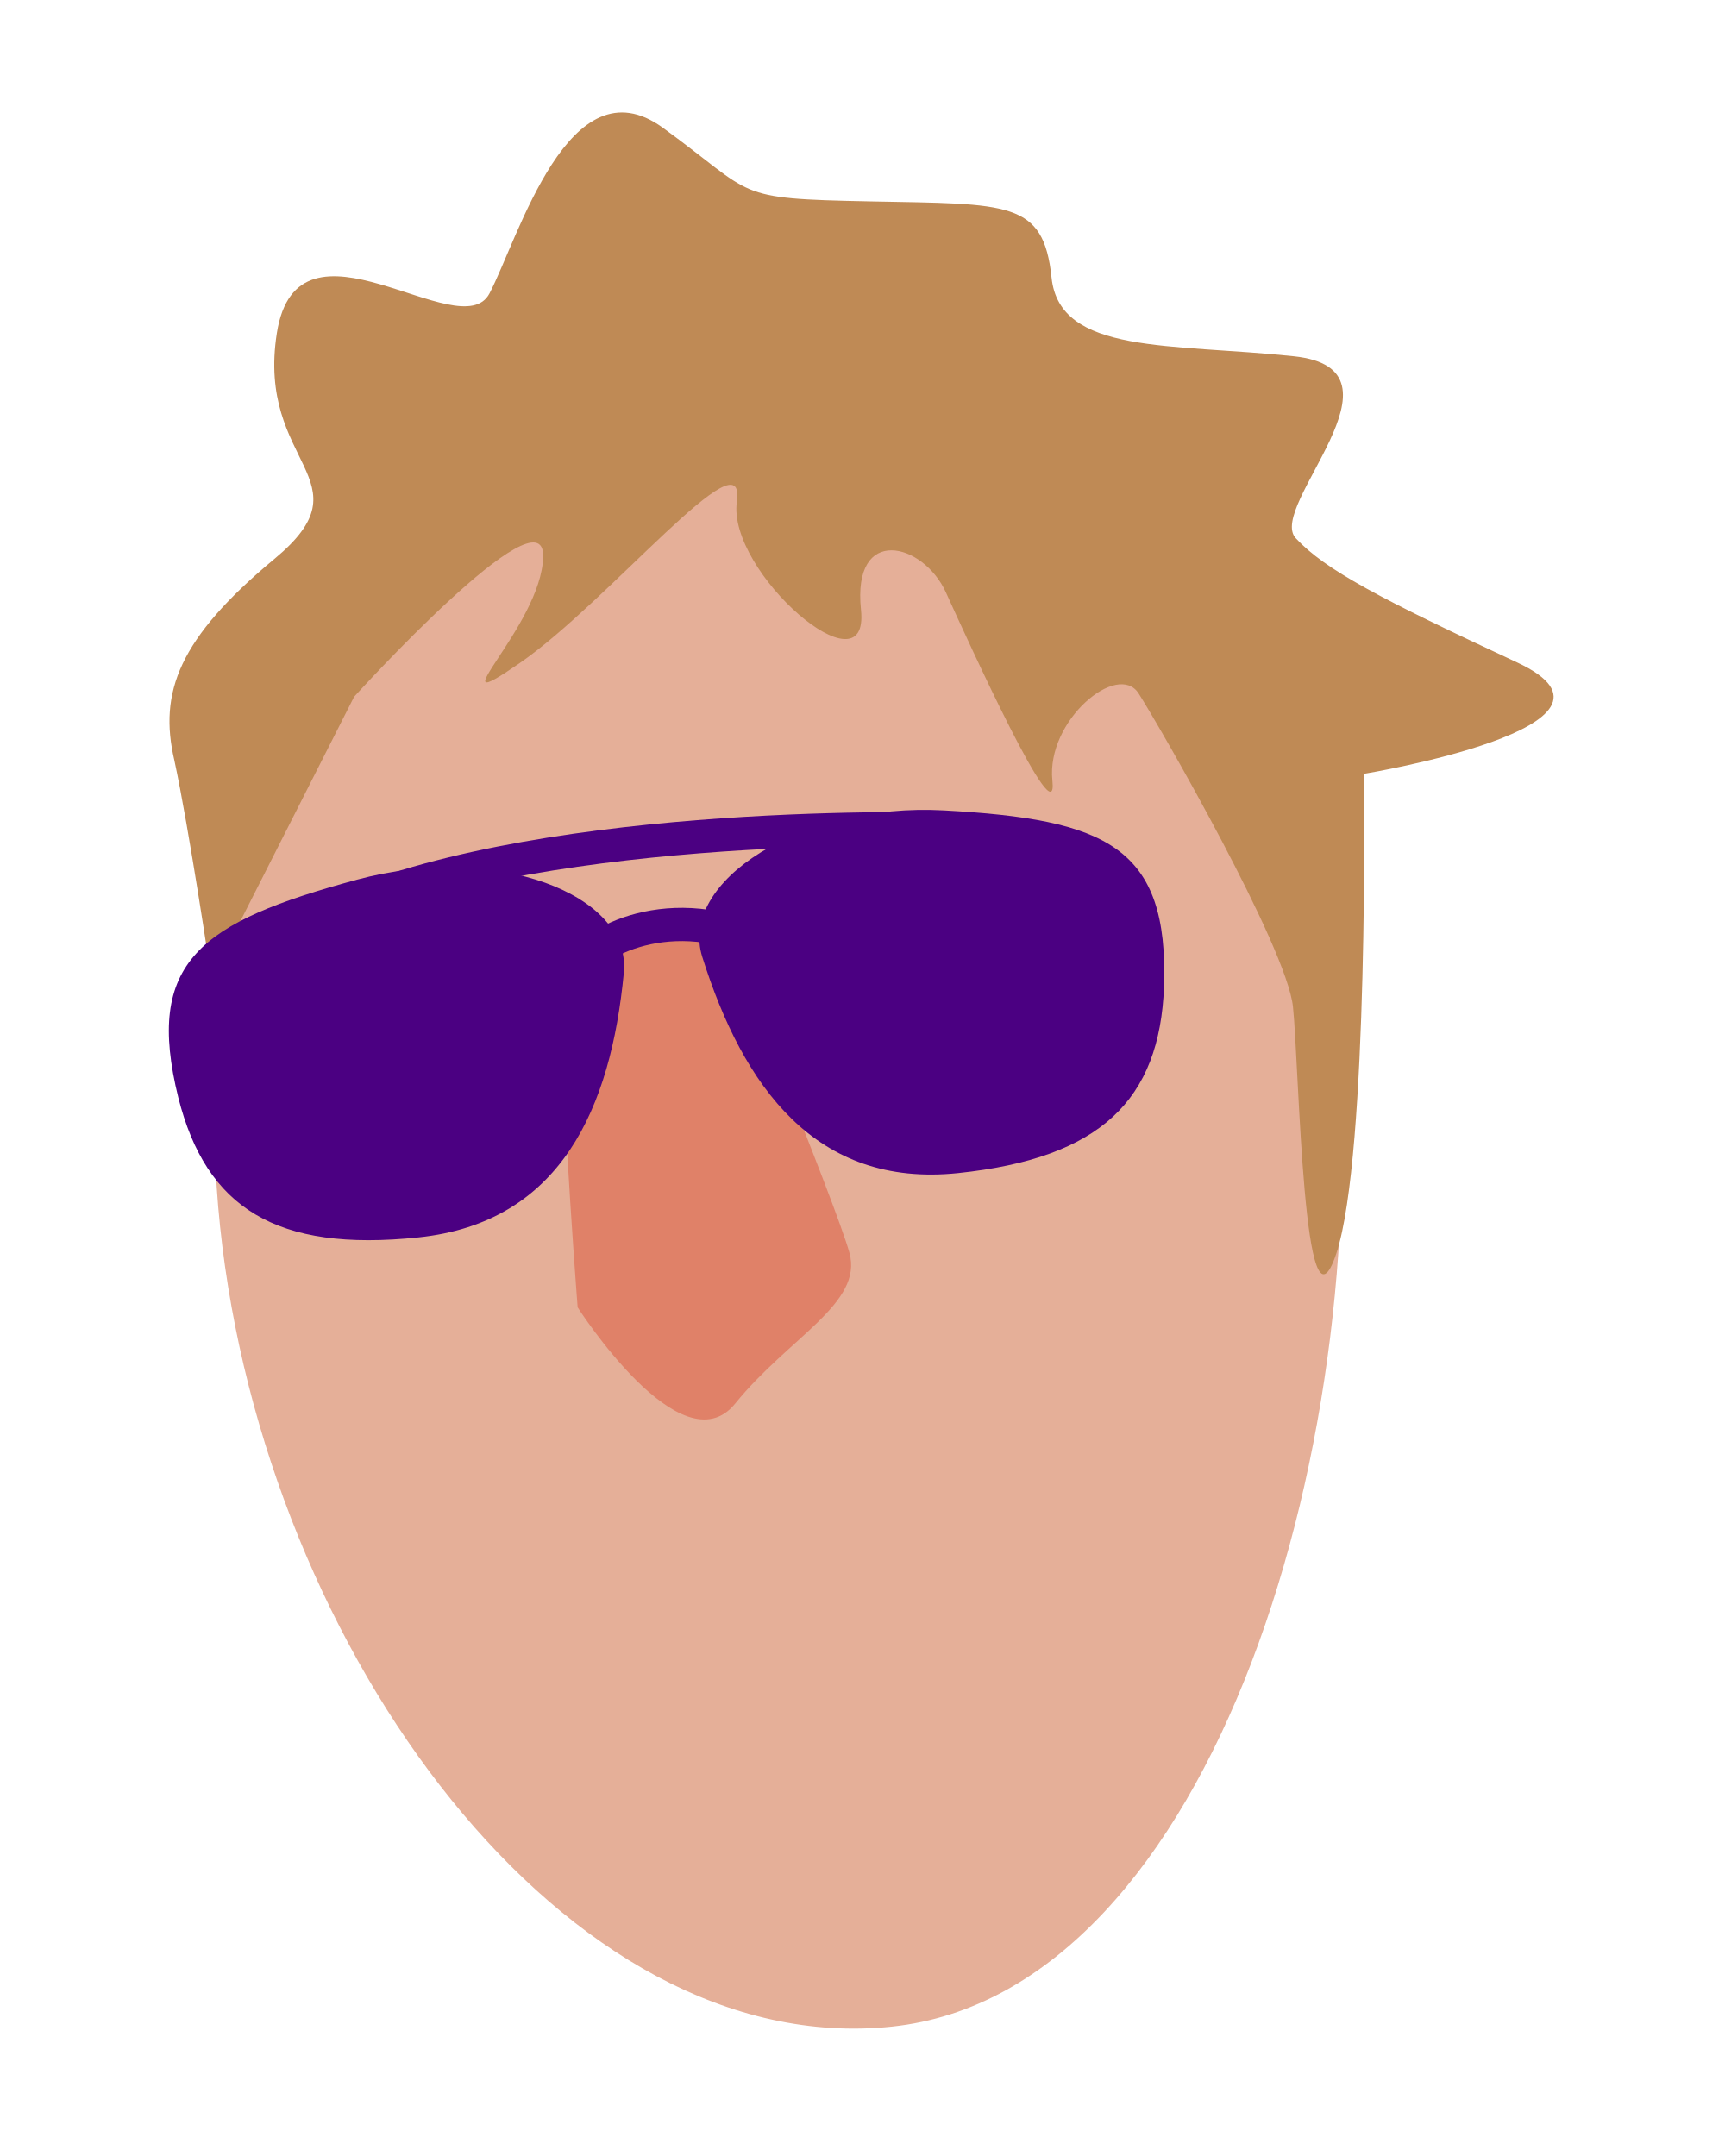
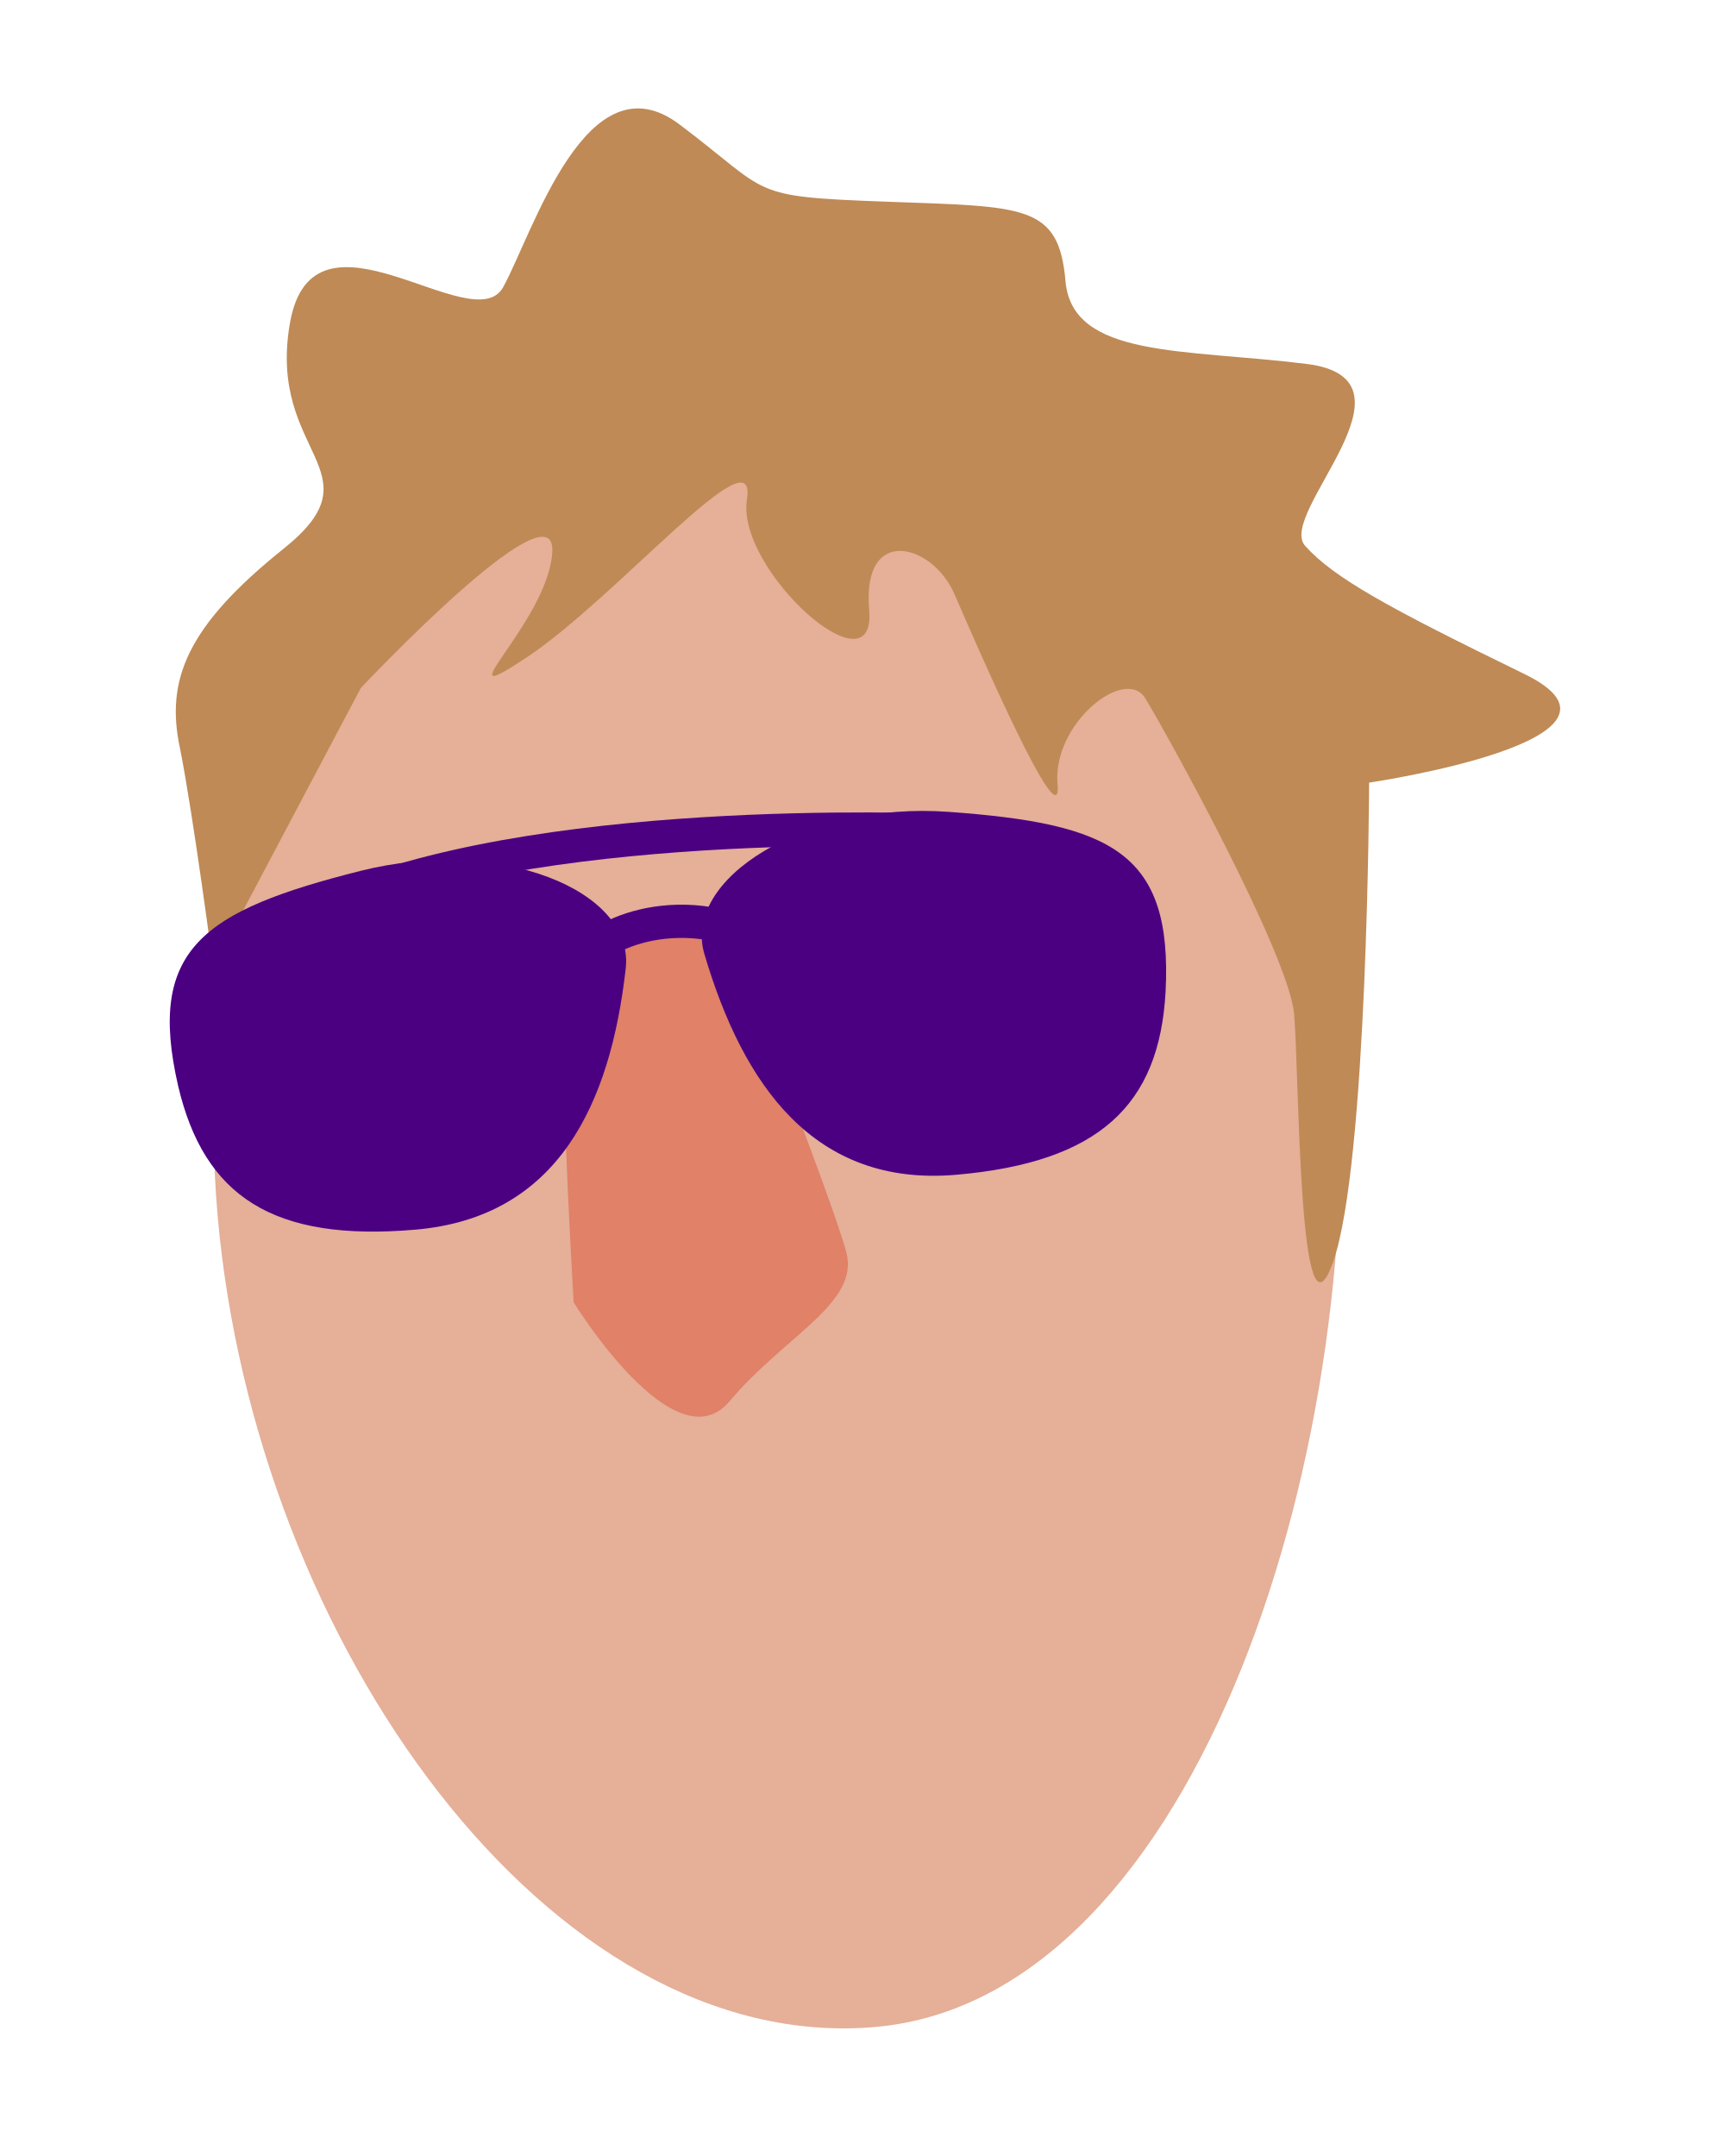
<svg xmlns="http://www.w3.org/2000/svg" version="1.1" id="Layer_1" x="0px" y="0px" viewBox="0 0 160 200" style="enable-background:new 0 0 160 200;" xml:space="preserve" fill="red">
  <style type="text/css">
 .st0{fill:#E5AF98;} /* skin */
  .st7{fill:#E08168;} /* nose */
	.st8{fill:#BF8A55;} /* hair */
  .st9{fill:#4b0082;} /* glasses */
  .st10{fill:none;stroke:#4b0082;stroke-width:3.084;stroke-miterlimit:10;} /* glasses */
</style>
-   <g transform="rotate(-6 80 100)">
+   <g transform="rotate(-5 80 100)">
    <g transform="translate(-835 -90)">
      <path class="st0" d="M959.3,187.6c0,39.9-20.6,90.2-50.8,90.2s-54.2-40.4-54.2-80.3s24.5-72.2,54.7-72.2   C939.2,125.3,959.3,147.7,959.3,187.6z" />
      <path class="st7" d="M888.9,175.6c-1.6,2.4-2.4,32.8-2.4,32.8s8,16,13.6,10.4c5.6-5.6,12.8-8,12-12.8s-8.8-32-8.8-32L888.9,175.6z" />
      <path class="st8" d="M855.9,174.5l15.9-24.6c0,0,19.6-17.5,18.8-11.1c-0.8,6.4-12,14.4-3.2,9.6c8.8-4.8,23.2-19.2,21.6-12.8   c-1.6,6.4,10.4,19.2,10.4,11.2s6.4-5.6,8-0.8c1.6,4.8,8,24,8,18.4c0-5.6,7.2-10.4,8.8-7.2s11.2,24.8,11.2,30.4   c0,5.6-2.4,32,1.6,23.2s7.2-44,7.2-44s27.2-1.6,15.2-8.8s-16.8-10.4-19.2-13.6c-2.4-3.2,12.8-14.4,1.6-16.8   c-11.2-2.4-21.6-2.4-21.6-9.6c0-7.2-3.2-7.2-16-8.8c-12.8-1.6-10.4-1.6-18.4-8.8s-14.4,8.8-17.6,13.6c-3.2,4.8-16.8-10.4-20,1.6   s7.2,14.4-2.4,20.8c-9.6,6.4-12,11.2-11.2,17.6C855.3,160.4,855.9,174.5,855.9,174.5z" />
      <g>
        <path class="st9" d="M894,178c-2.5,12.3-8.2,22.4-21.5,22.4c-13.3,0-19.3-4.8-20.8-15.2c-1.8-12.9,3.7-16,18.6-18.4    C883.4,164.7,895.5,170.8,894,178z" />
        <path class="st9" d="M901.4,177.3c2.5,12.3,8.2,22.4,21.5,22.4c13.3,0,19.3-4.8,20.8-15.2c1.8-12.9-3.7-16-18.6-18.4    C912,164,899.9,170.1,901.4,177.3z" />
        <path class="st10" d="M926.3,168c0,0-34.2-4.8-55.7,0.8" />
        <path class="st10" d="M890.3,177.2c0-1.9,8.2-5.7,16.3-0.8" />
      </g>
    </g>
  </g>
</svg>
